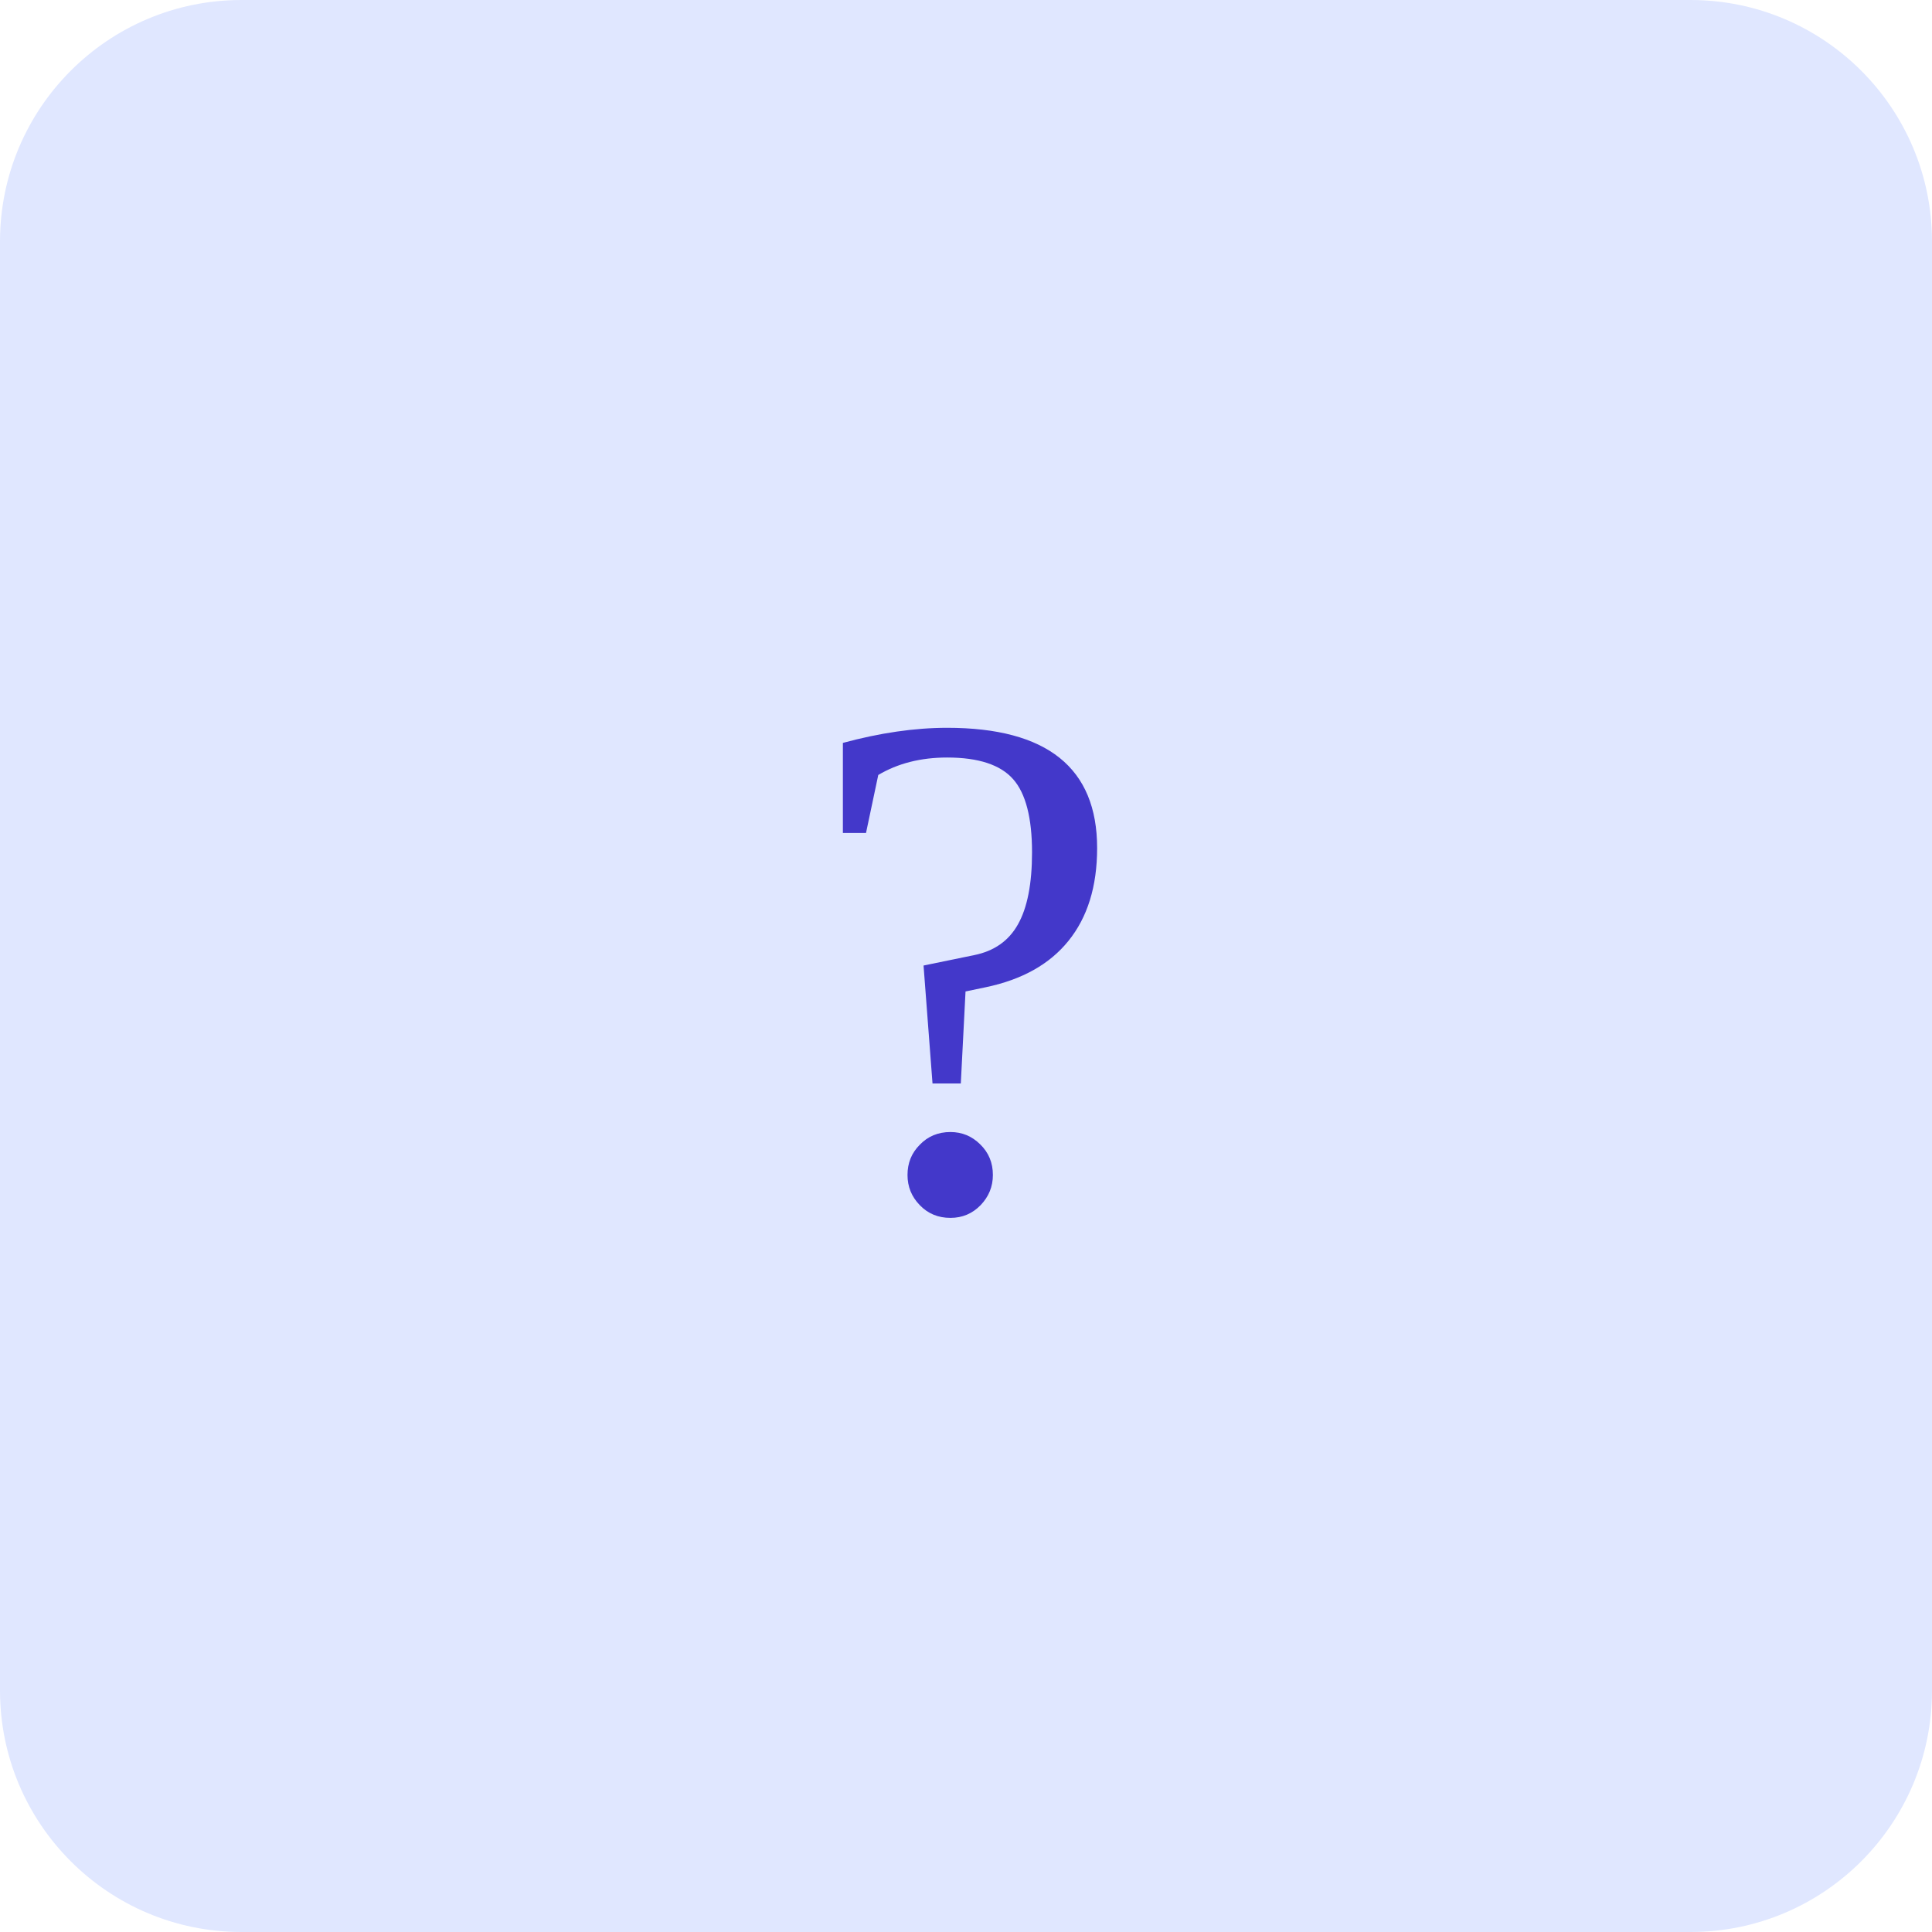
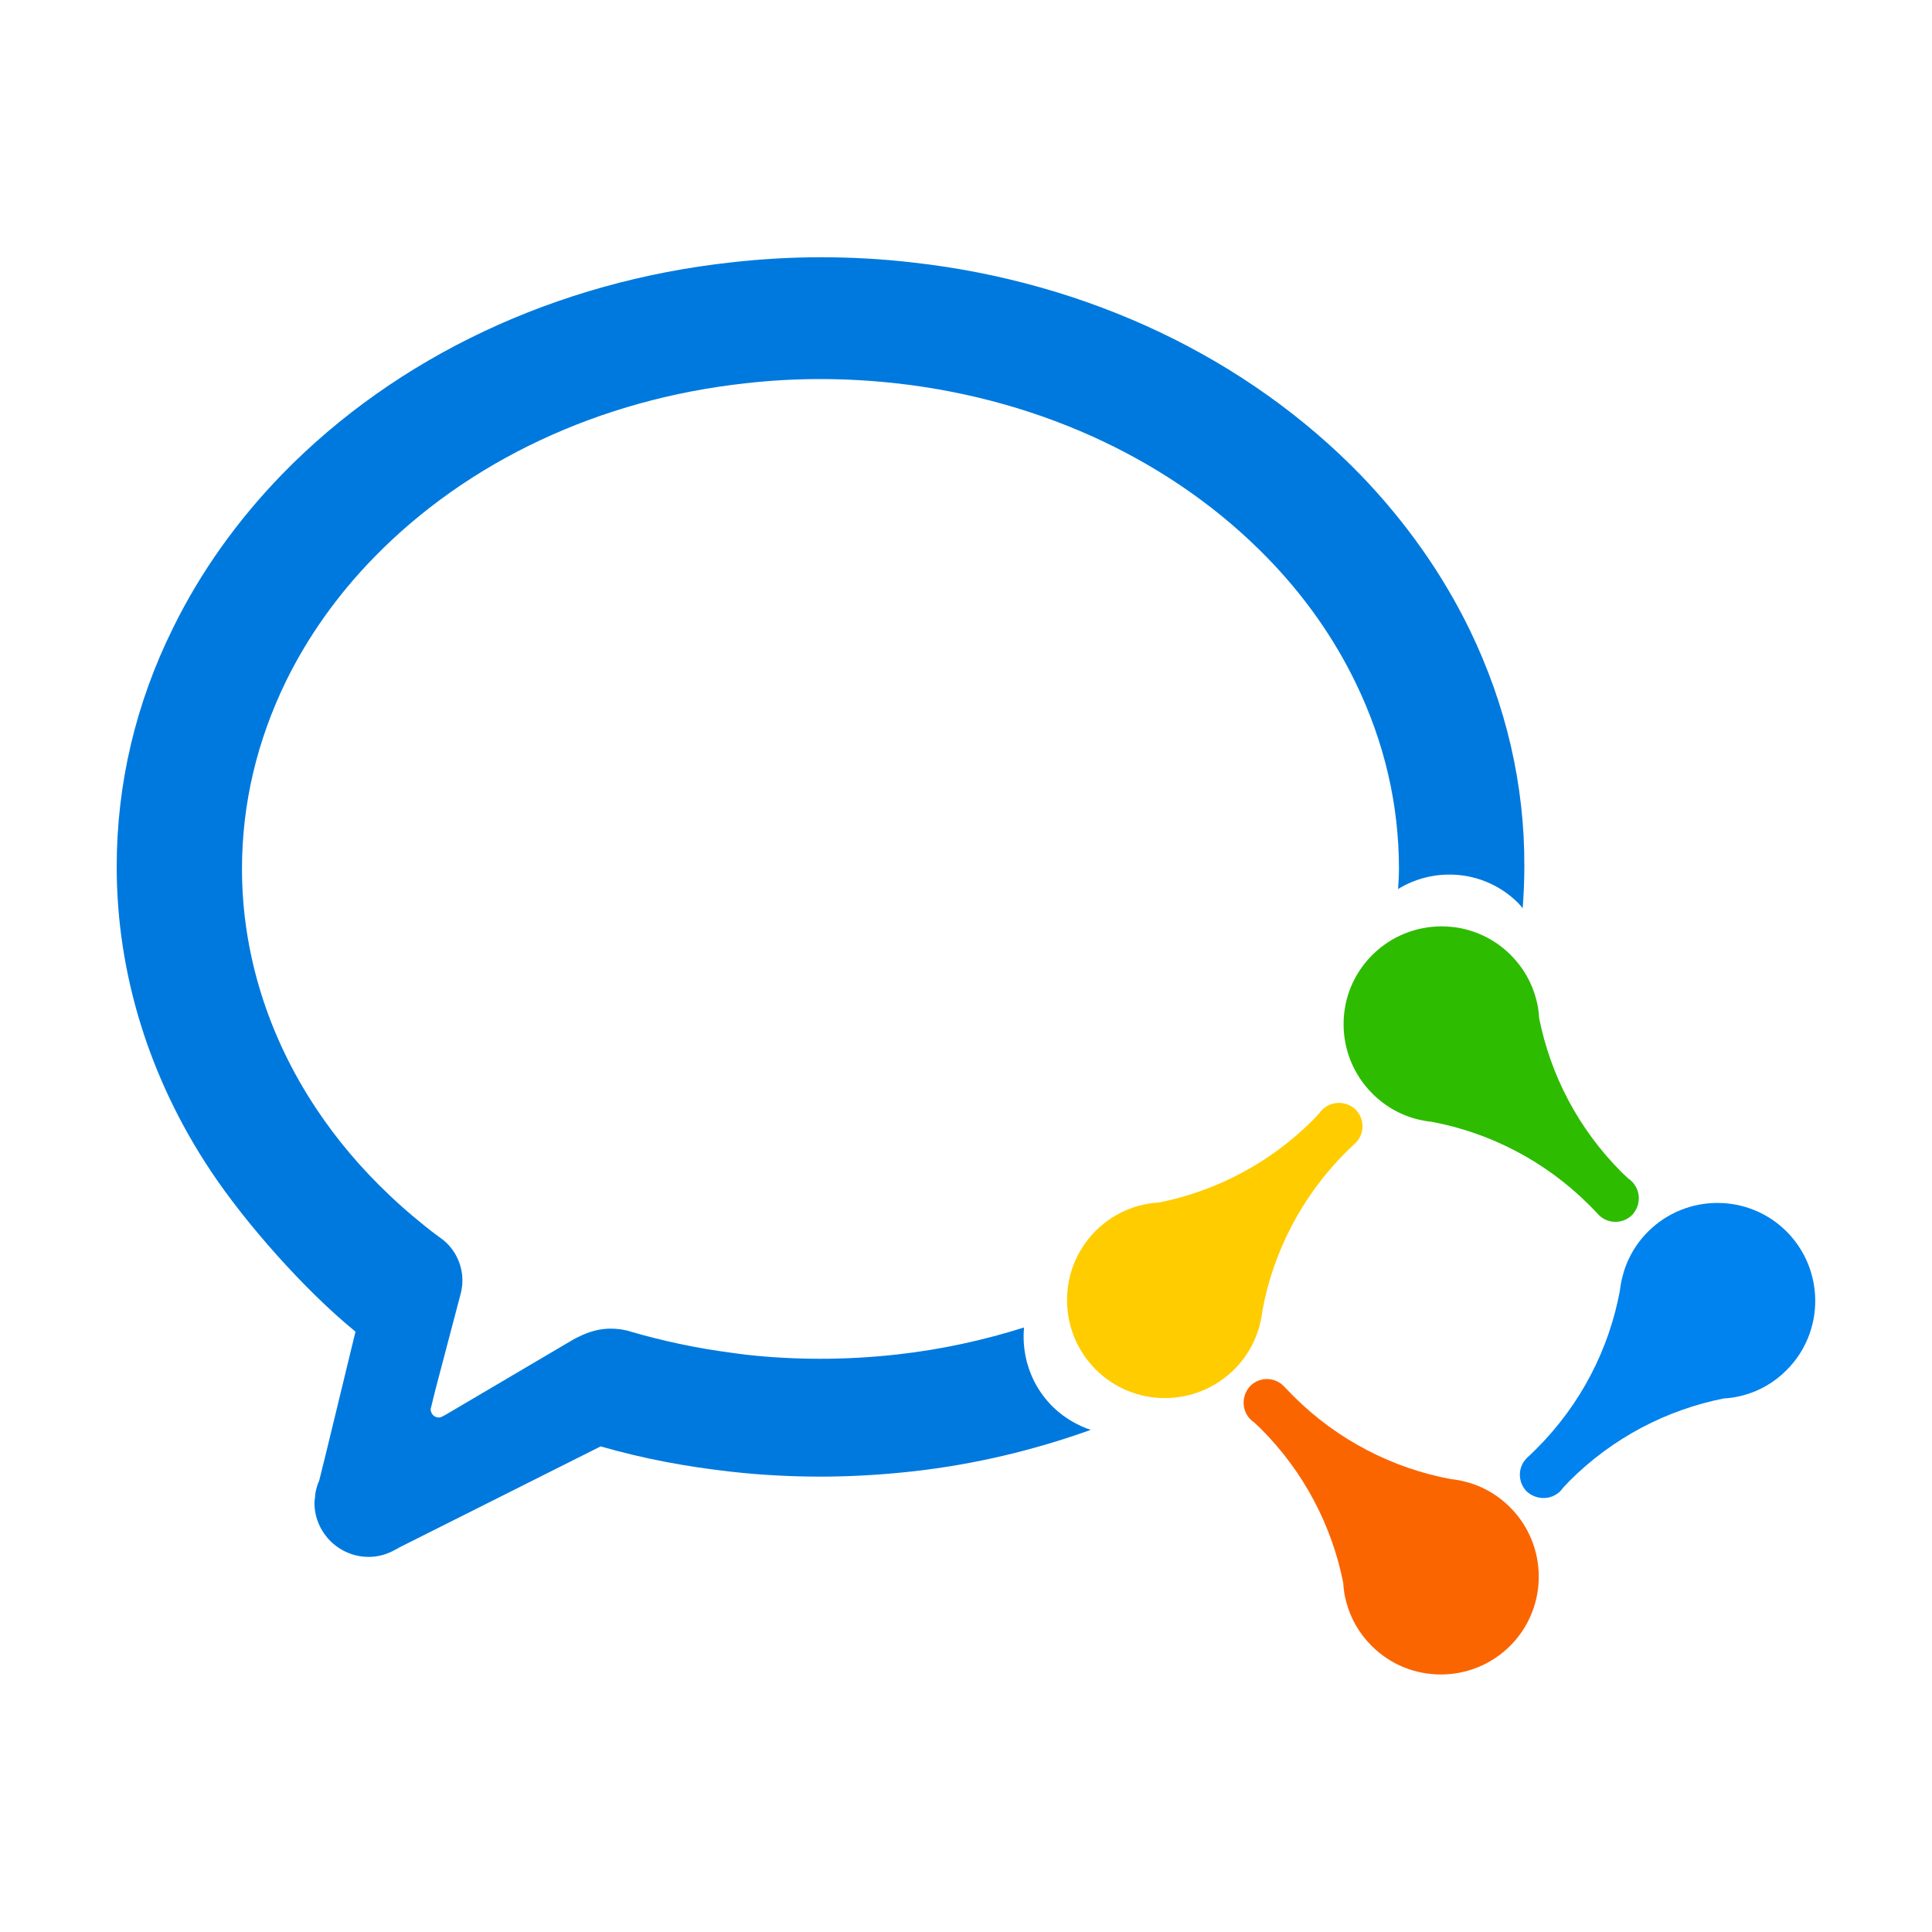
- <svg xmlns="http://www.w3.org/2000/svg" width="64" height="64" viewBox="0 0 64 64">
-   <rect width="64" height="64" rx="8" fill="#e0e7ff" />
-   <text x="32" y="40" text-anchor="middle" font-size="24" fill="#4338ca">?</text>
+ <svg xmlns="http://www.w3.org/2000/svg" width="20" height="20" viewBox="0 0 20 20">
+   <path d="M12.928 14.675C12.933 14.681 12.938 14.688 12.945 14.693C12.955 14.704 12.967 14.714 12.979 14.721C13.003 14.743 13.026 14.765 13.05 14.788C13.503 15.241 13.788 15.799 13.905 16.385C13.907 16.418 13.91 16.45 13.915 16.483C13.92 16.519 13.929 16.555 13.938 16.589C13.982 16.754 14.07 16.909 14.199 17.038C14.594 17.433 15.236 17.433 15.633 17.038C16.028 16.643 16.028 16 15.633 15.604C15.493 15.464 15.323 15.373 15.143 15.332C15.123 15.327 15.104 15.324 15.083 15.32C15.062 15.317 15.042 15.313 15.021 15.312C14.422 15.2 13.848 14.912 13.385 14.448C13.352 14.415 13.319 14.381 13.287 14.347C13.192 14.252 13.039 14.252 12.943 14.347C12.856 14.441 12.851 14.58 12.928 14.675Z" fill="#FB6500" />
+   <path d="M16.132 15.454C16.139 15.449 16.146 15.444 16.151 15.437C16.162 15.427 16.172 15.415 16.179 15.403C16.201 15.379 16.223 15.356 16.246 15.332C16.699 14.879 17.257 14.594 17.843 14.477C17.875 14.475 17.908 14.472 17.941 14.467C17.977 14.461 18.013 14.453 18.047 14.444C18.212 14.4 18.367 14.312 18.495 14.183C18.89 13.788 18.89 13.146 18.495 12.749C18.1 12.354 17.458 12.354 17.061 12.749C16.922 12.888 16.831 13.058 16.79 13.239C16.785 13.259 16.781 13.278 16.778 13.299C16.775 13.319 16.771 13.34 16.769 13.361C16.658 13.96 16.369 14.534 15.906 14.997C15.873 15.03 15.839 15.063 15.804 15.095C15.71 15.19 15.71 15.342 15.804 15.439C15.897 15.524 16.036 15.531 16.132 15.454Z" fill="#0082EF" />
+   <path d="M16.91 12.25C16.905 12.243 16.9 12.236 16.893 12.231C16.883 12.22 16.871 12.21 16.859 12.203C16.835 12.181 16.812 12.159 16.788 12.136C16.335 11.683 16.05 11.125 15.933 10.539C15.931 10.506 15.928 10.474 15.923 10.441C15.918 10.405 15.909 10.369 15.9 10.335C15.856 10.17 15.768 10.015 15.639 9.886C15.245 9.491 14.602 9.491 14.206 9.886C13.809 10.281 13.81 10.924 14.206 11.32C14.345 11.46 14.515 11.551 14.695 11.592C14.716 11.597 14.734 11.6 14.755 11.604C14.776 11.607 14.796 11.611 14.817 11.612C15.416 11.724 15.99 12.013 16.453 12.476C16.486 12.509 16.519 12.543 16.551 12.578C16.646 12.672 16.799 12.672 16.895 12.578C16.983 12.485 16.988 12.346 16.91 12.25Z" fill="#2DBC00" />
+   <path d="M13.706 11.472C13.699 11.477 13.692 11.482 13.687 11.489C13.676 11.499 13.666 11.511 13.659 11.523C13.637 11.547 13.615 11.569 13.592 11.594C13.139 12.047 12.581 12.332 11.995 12.449C11.963 12.45 11.93 12.454 11.897 12.459C11.861 12.464 11.825 12.473 11.791 12.481C11.626 12.526 11.471 12.614 11.342 12.742C10.947 13.137 10.947 13.78 11.342 14.176C11.738 14.573 12.38 14.571 12.777 14.176C12.916 14.037 13.007 13.867 13.048 13.687C13.053 13.666 13.056 13.648 13.06 13.627C13.063 13.606 13.067 13.586 13.069 13.565C13.18 12.966 13.469 12.392 13.932 11.928C13.965 11.896 13.999 11.863 14.034 11.831C14.128 11.736 14.128 11.583 14.034 11.487C13.941 11.399 13.802 11.394 13.706 11.472Z" fill="#FFCC00" />
+   <path d="M15.214 6.519C14.932 5.94 14.552 5.402 14.089 4.921C12.912 3.706 11.267 2.922 9.455 2.718C9.131 2.68 8.808 2.663 8.497 2.663C8.202 2.663 7.892 2.68 7.58 2.715C5.759 2.912 4.106 3.692 2.922 4.908C2.455 5.389 2.074 5.924 1.791 6.501C1.404 7.283 1.208 8.116 1.208 8.973C1.208 10.077 1.545 11.164 2.18 12.119C2.539 12.66 3.154 13.357 3.68 13.785L3.388 14.989L3.304 15.329C3.288 15.361 3.278 15.397 3.269 15.434C3.264 15.456 3.262 15.478 3.261 15.502C3.259 15.519 3.255 15.537 3.255 15.555C3.255 15.864 3.506 16.117 3.817 16.117C3.918 16.117 4.013 16.088 4.094 16.041C4.097 16.04 4.099 16.038 4.102 16.038L4.138 16.017L6.218 14.973C6.666 15.102 7.109 15.184 7.578 15.236C7.882 15.27 8.191 15.286 8.497 15.286C8.808 15.286 9.131 15.267 9.455 15.231C10.094 15.159 10.709 15.011 11.291 14.802C11.227 14.781 11.166 14.753 11.106 14.719C10.748 14.515 10.565 14.127 10.601 13.742C10.183 13.874 9.749 13.969 9.299 14.02C9.026 14.051 8.756 14.066 8.495 14.066C8.239 14.066 7.982 14.053 7.726 14.024C7.673 14.018 7.619 14.01 7.566 14.003C7.216 13.957 6.871 13.884 6.536 13.787C6.467 13.764 6.395 13.754 6.321 13.754C6.206 13.754 6.094 13.785 5.981 13.843C5.965 13.85 5.952 13.857 5.936 13.866L4.602 14.652H4.6C4.573 14.668 4.557 14.674 4.542 14.674C4.495 14.674 4.458 14.635 4.458 14.587L4.507 14.388C4.521 14.334 4.54 14.261 4.564 14.171C4.623 13.95 4.702 13.646 4.762 13.419C4.775 13.373 4.787 13.318 4.787 13.256C4.787 13.084 4.705 12.921 4.568 12.821C4.497 12.77 4.428 12.717 4.355 12.656C4.243 12.566 4.135 12.471 4.032 12.373C3.741 12.098 3.487 11.798 3.274 11.477C2.771 10.721 2.505 9.862 2.505 8.995C2.505 8.322 2.66 7.668 2.962 7.049C3.189 6.587 3.494 6.158 3.87 5.772C4.844 4.772 6.211 4.131 7.724 3.967C7.987 3.937 8.246 3.924 8.493 3.924C8.753 3.924 9.022 3.939 9.297 3.97C10.802 4.142 12.162 4.786 13.129 5.784C13.503 6.17 13.807 6.601 14.032 7.065C14.331 7.68 14.482 8.329 14.482 8.995C14.482 9.064 14.477 9.134 14.473 9.203C14.863 8.964 15.38 9.011 15.717 9.349C15.734 9.366 15.748 9.385 15.763 9.402C15.773 9.26 15.78 9.117 15.78 8.974C15.784 8.124 15.591 7.298 15.214 6.519Z" fill="#0079DE" />
</svg>
